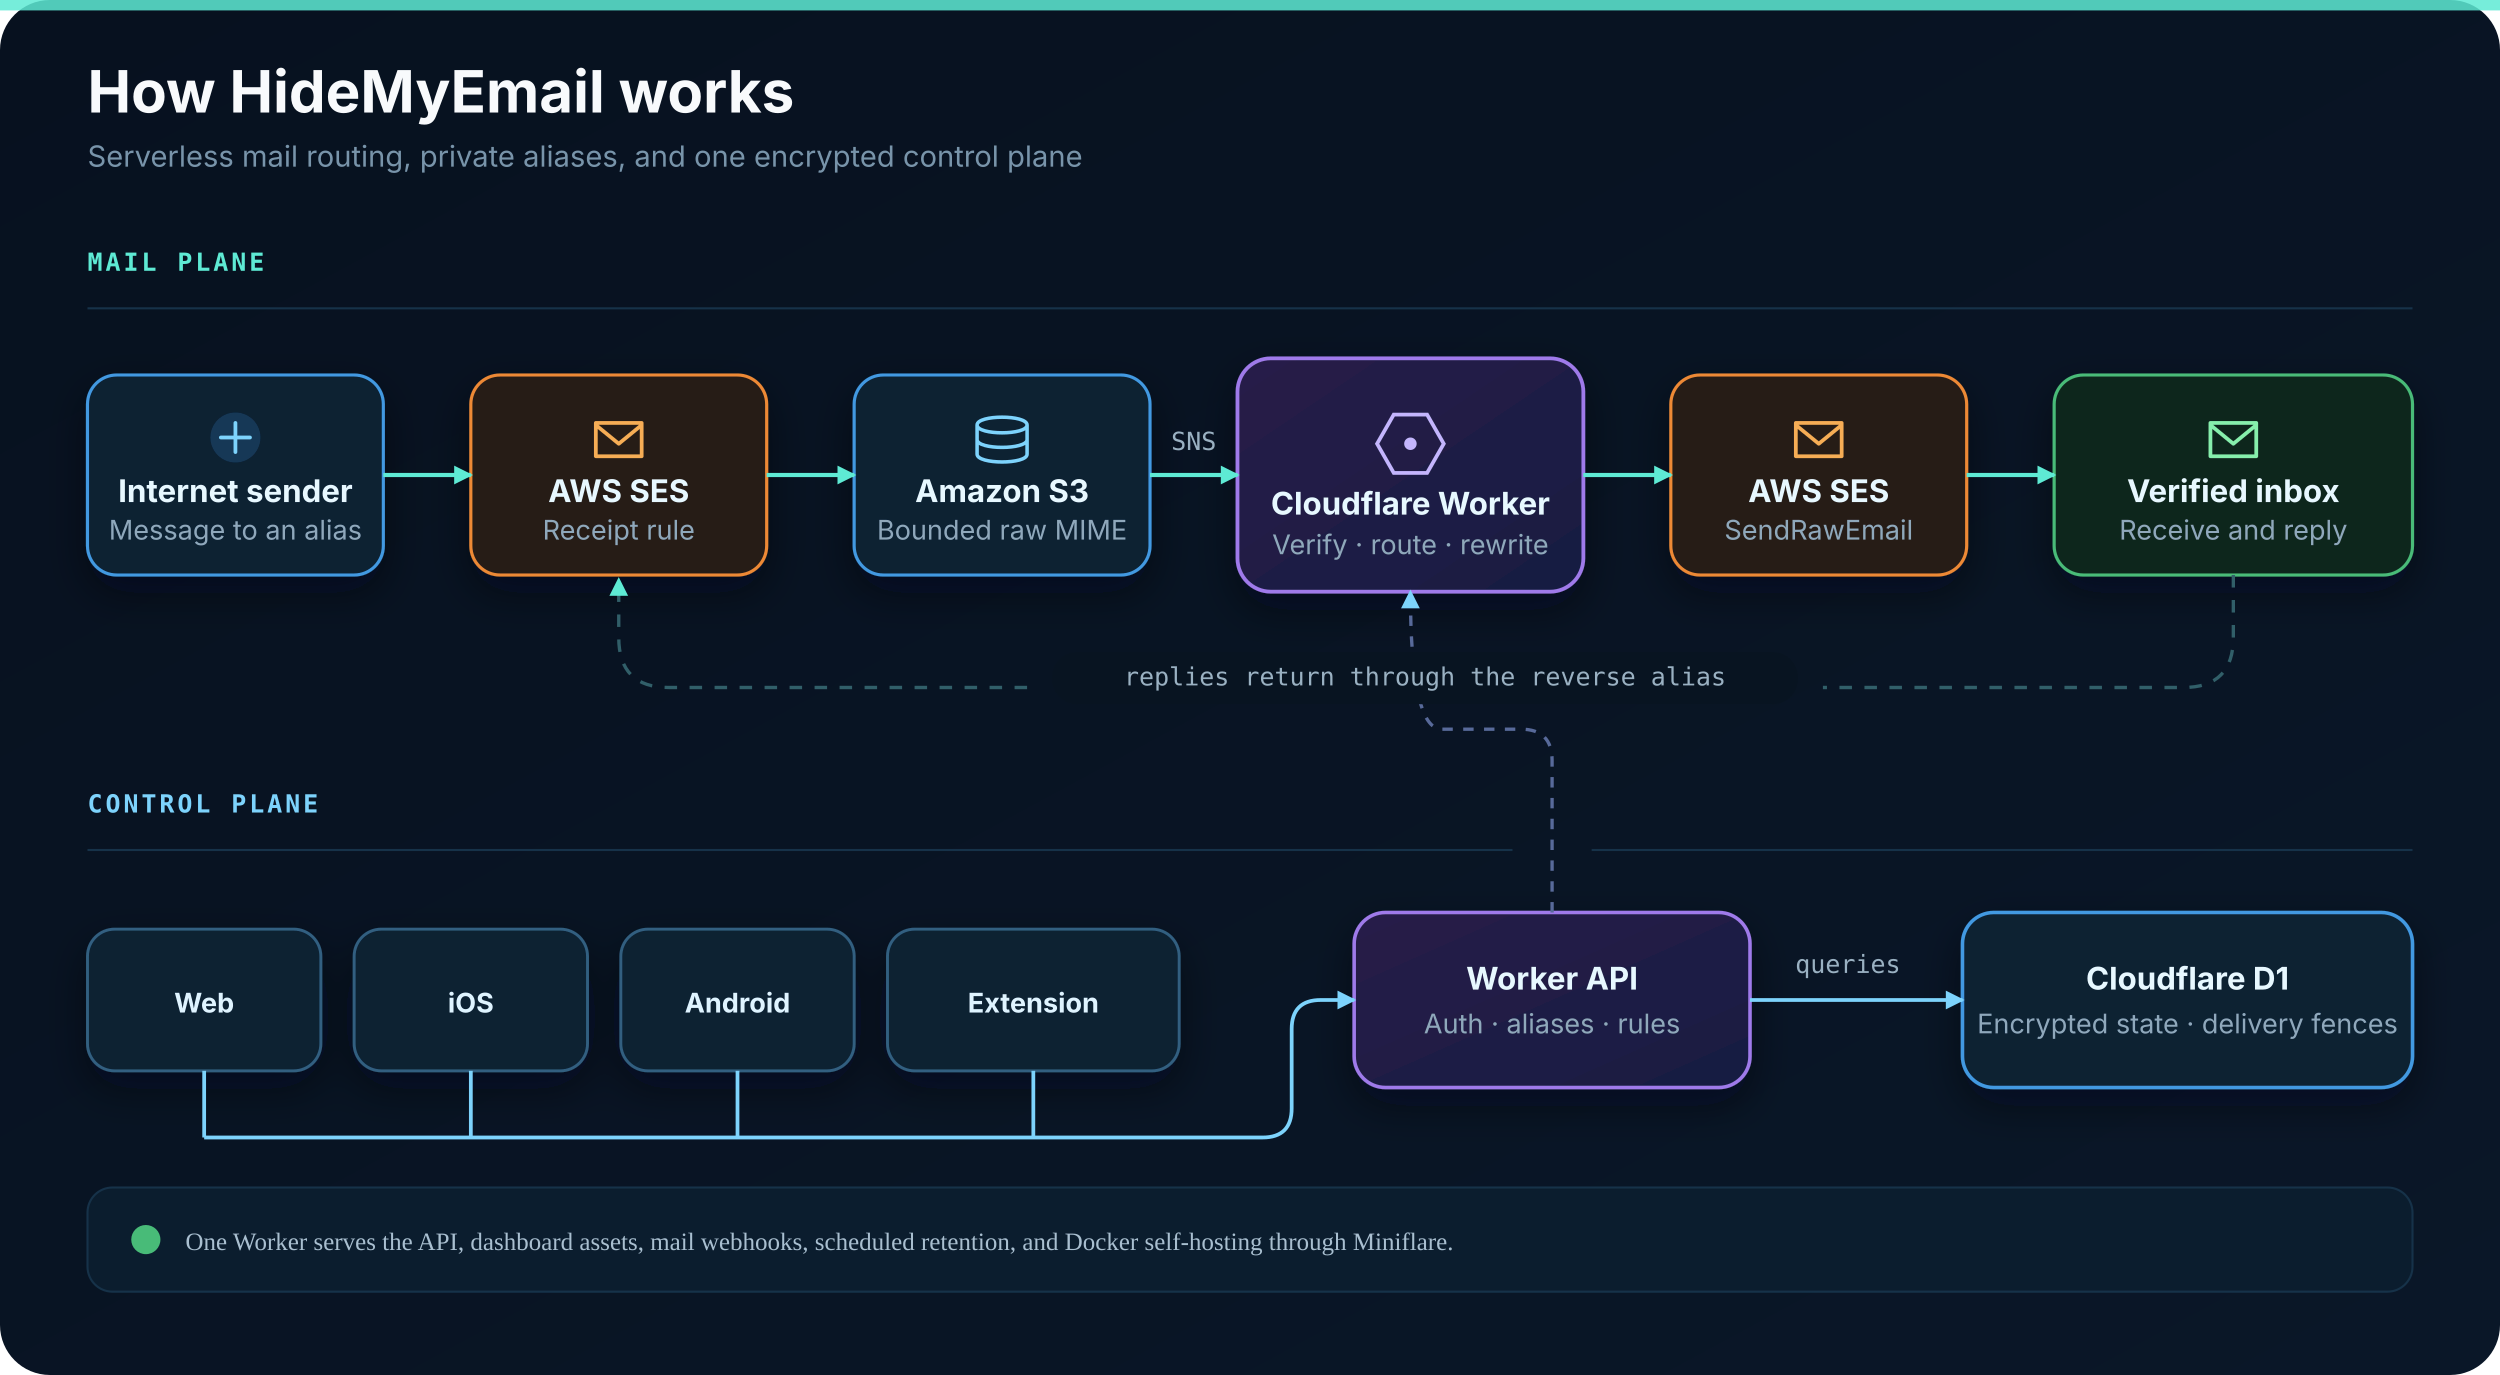
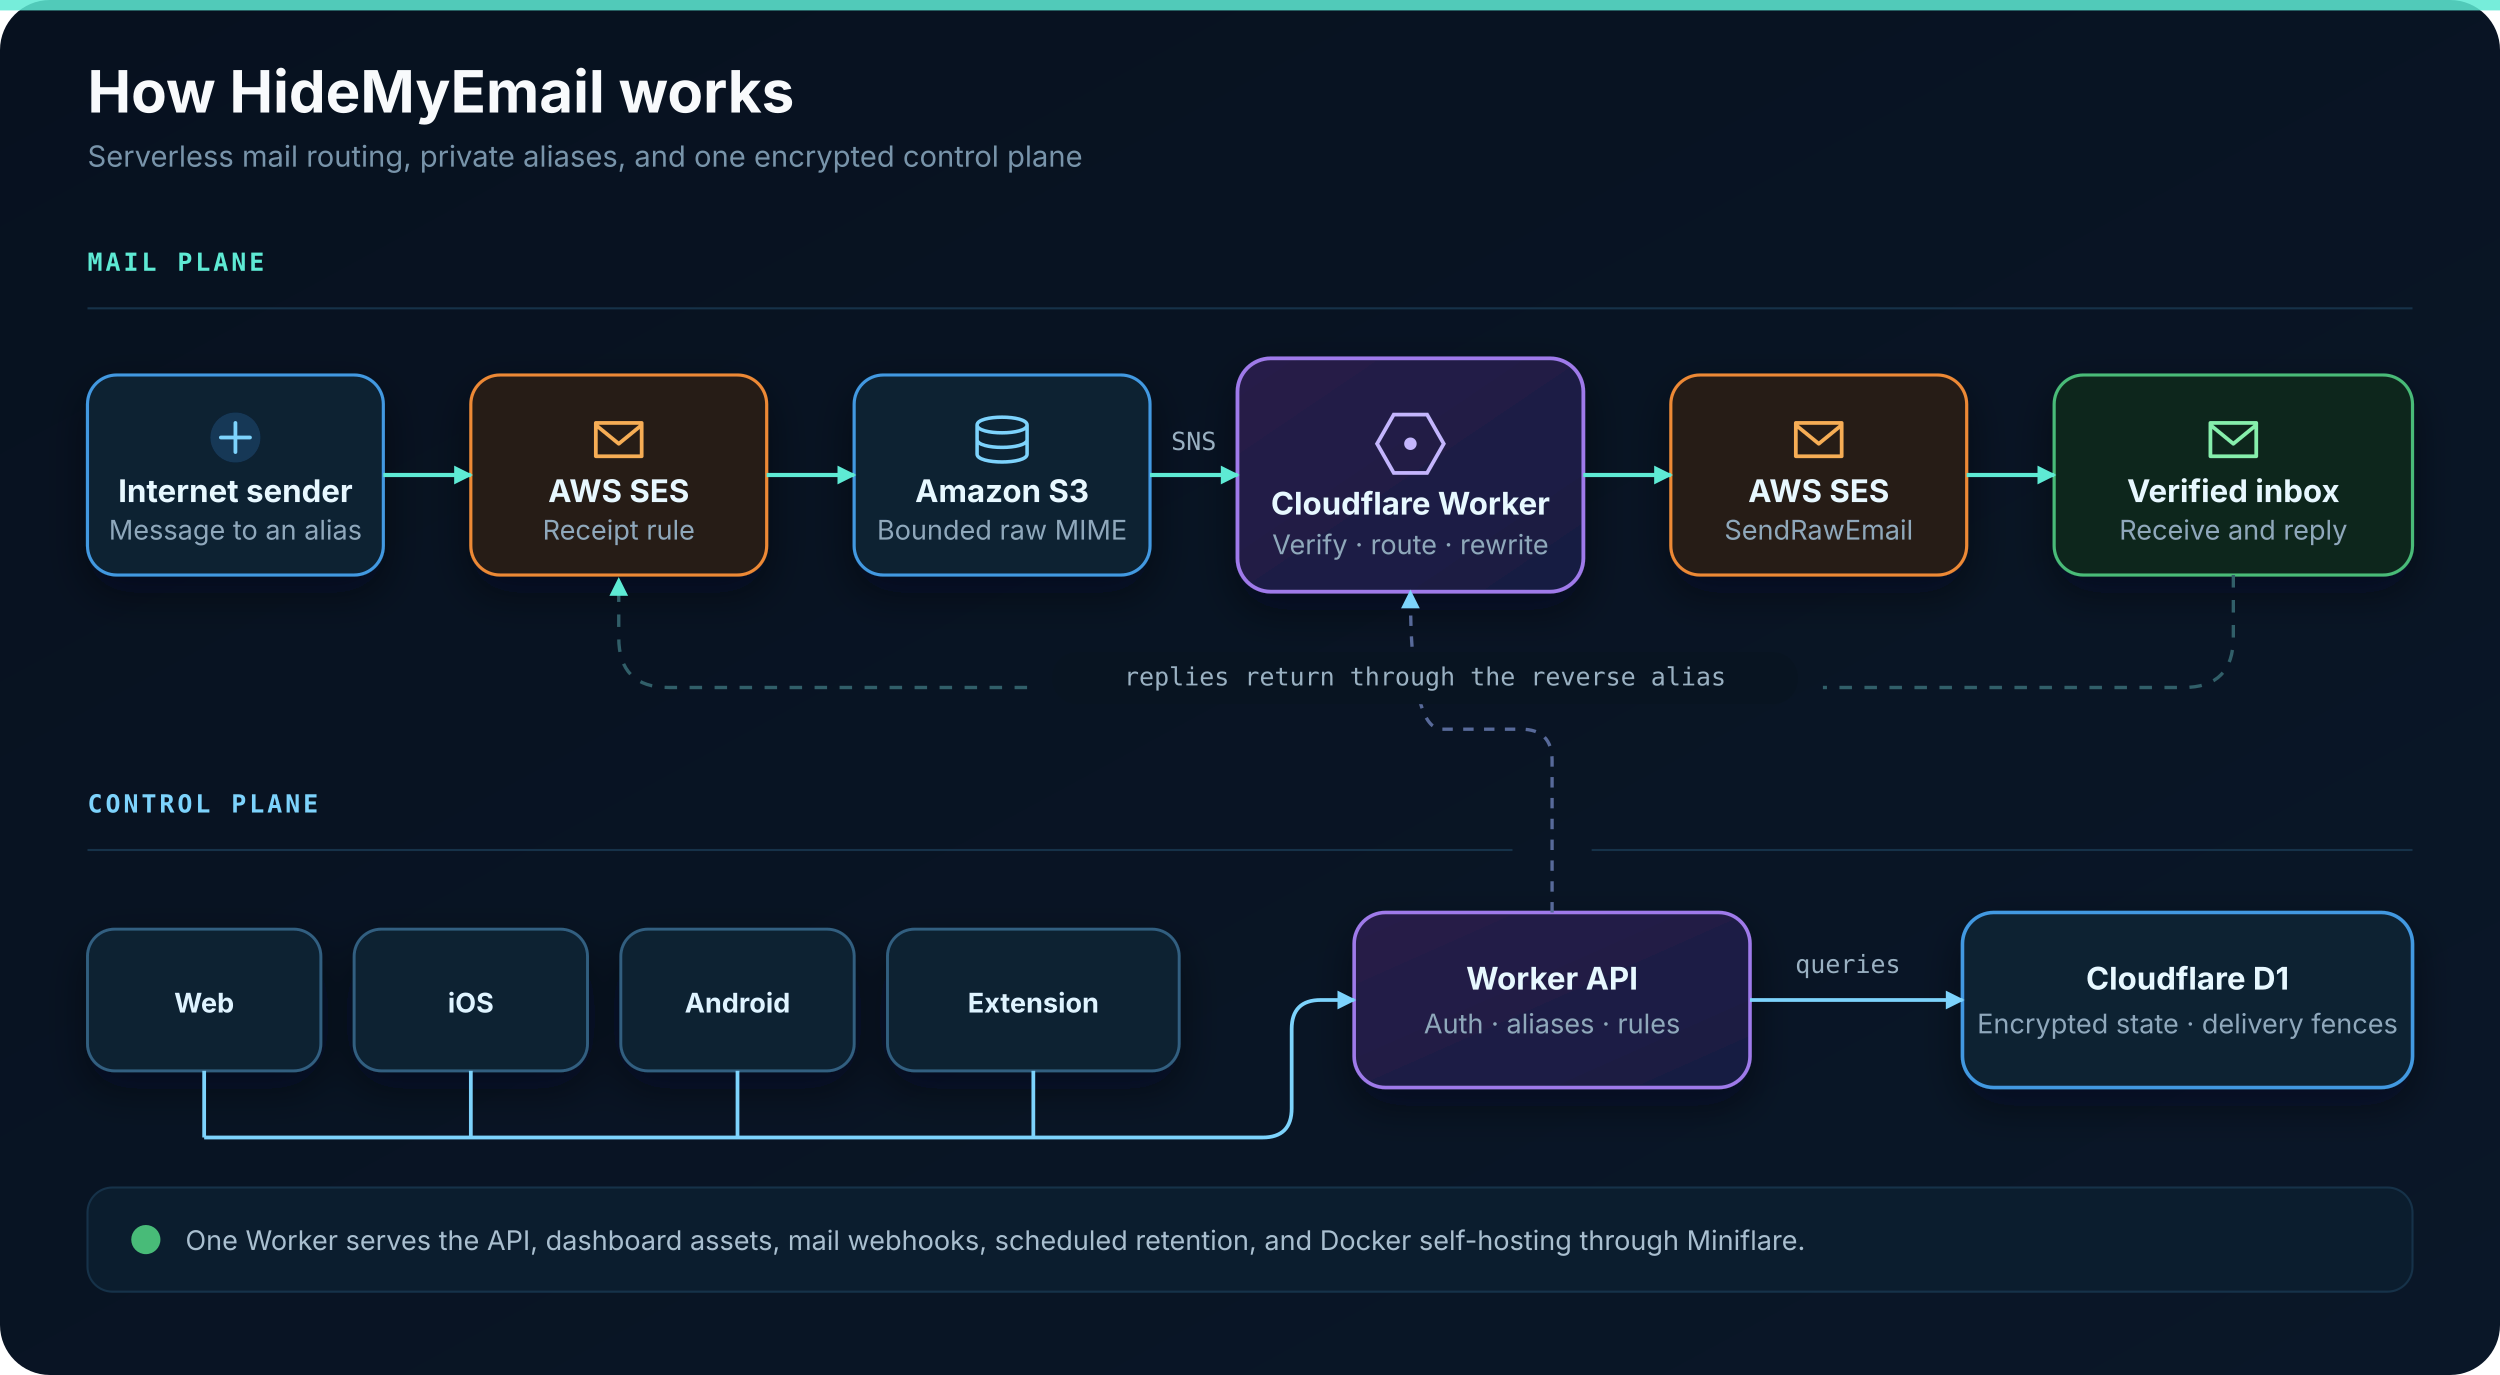
<svg xmlns="http://www.w3.org/2000/svg" viewBox="0 0 1200 660" role="img" aria-labelledby="title description">
  <defs>
    <linearGradient id="background" x1="0" y1="0" x2="1" y2="1">
      <stop offset="0" stop-color="#07111f" />
      <stop offset="1" stop-color="#0a1728" />
    </linearGradient>
    <linearGradient id="workerFill" x1="0" y1="0" x2="1" y2="1">
      <stop offset="0" stop-color="#281f48" />
      <stop offset="1" stop-color="#171f42" />
    </linearGradient>
    <filter id="shadow" x="-20%" y="-30%" width="140%" height="170%">
      <feDropShadow dx="0" dy="8" stdDeviation="10" flood-color="#020817" flood-opacity=".45" />
    </filter>
    <marker id="mailArrow" markerWidth="9" markerHeight="9" refX="8" refY="4.5" orient="auto" markerUnits="userSpaceOnUse">
      <path d="M0 0 9 4.5 0 9Z" fill="#5eead4" />
    </marker>
    <marker id="apiArrow" markerWidth="9" markerHeight="9" refX="8" refY="4.5" orient="auto" markerUnits="userSpaceOnUse">
      <path d="M0 0 9 4.5 0 9Z" fill="#7dd3fc" />
    </marker>
    <style>
      .title { fill:#f8fafc; font:700 28px system-ui,-apple-system,sans-serif; }
      .subtitle { fill:#7894aa; font:14px system-ui,-apple-system,sans-serif; }
      .lane { font:700 12px ui-monospace,SFMono-Regular,Consolas,monospace; letter-spacing:1.4px; }
      .node-title { fill:#e7f8ff; font:700 15px system-ui,-apple-system,sans-serif; text-anchor:middle; }
      .node-detail { fill:#8fa8bb; font:13px system-ui,-apple-system,sans-serif; text-anchor:middle; }
      .edge-label { fill:#9ab1c2; font:12px ui-monospace,SFMono-Regular,Consolas,monospace; text-anchor:middle; }
      .client-label { fill:#dff4ff; font:650 13px system-ui,-apple-system,sans-serif; text-anchor:middle; }
    </style>
  </defs>
  <rect width="1200" height="660" rx="24" fill="url(#background)" />
  <path d="M0 0H1200V5H0Z" fill="#5eead4" opacity=".85" />
  <text class="title" x="42" y="54">How HideMyEmail works</text>
  <text class="subtitle" x="42" y="80">Serverless mail routing, private aliases, and one encrypted control plane</text>
  <text class="lane" x="42" y="130" fill="#5eead4">MAIL PLANE</text>
  <line x1="42" y1="148" x2="1158" y2="148" stroke="#163249" />
  <g filter="url(#shadow)">
    <g>
      <rect x="42" y="180" width="142" height="96" rx="14" fill="#0b2033" stroke="#4299e1" stroke-width="1.5" />
      <circle cx="113" cy="210" r="12" fill="#4299e1" opacity=".2" />
      <path d="M106 210h14m-7-7v14" stroke="#7dd3fc" stroke-width="1.8" stroke-linecap="round" />
      <text class="node-title" x="113" y="241">Internet sender</text>
      <text class="node-detail" x="113" y="259">Message to an alias</text>
    </g>
    <g>
      <rect x="226" y="180" width="142" height="96" rx="14" fill="#261d19" stroke="#ed8936" stroke-width="1.5" />
      <path d="M286 203h22v16h-22zM286 204l11 9 11-9" fill="none" stroke="#f6ad55" stroke-width="1.8" stroke-linejoin="round" />
      <text class="node-title" x="297" y="241">AWS SES</text>
      <text class="node-detail" x="297" y="259">Receipt rule</text>
    </g>
    <g>
      <rect x="410" y="180" width="142" height="96" rx="14" fill="#0b2033" stroke="#4299e1" stroke-width="1.5" />
      <path d="M469 204c0-5 24-5 24 0v14c0 5-24 5-24 0zm0 0c0 5 24 5 24 0m-24 7c0 5 24 5 24 0" fill="none" stroke="#7dd3fc" stroke-width="1.7" />
      <text class="node-title" x="481" y="241">Amazon S3</text>
      <text class="node-detail" x="481" y="259">Bounded raw MIME</text>
    </g>
    <g>
      <rect x="594" y="172" width="166" height="112" rx="16" fill="url(#workerFill)" stroke="#9f7aea" stroke-width="1.8" />
      <path d="M669 199h16l8 14-8 14h-16l-8-14z" fill="none" stroke="#c4b5fd" stroke-width="1.8" />
      <circle cx="677" cy="213" r="3" fill="#c4b5fd" />
      <text class="node-title" x="677" y="247">Cloudflare Worker</text>
      <text class="node-detail" x="677" y="266">Verify · route · rewrite</text>
    </g>
    <g>
      <rect x="802" y="180" width="142" height="96" rx="14" fill="#261d19" stroke="#ed8936" stroke-width="1.5" />
      <path d="M862 203h22v16h-22zM862 204l11 9 11-9" fill="none" stroke="#f6ad55" stroke-width="1.8" stroke-linejoin="round" />
      <text class="node-title" x="873" y="241">AWS SES</text>
      <text class="node-detail" x="873" y="259">SendRawEmail</text>
    </g>
    <g>
      <rect x="986" y="180" width="172" height="96" rx="14" fill="#10271f" stroke="#48bb78" stroke-width="1.5" />
      <path d="M1061 203h22v16h-22zM1061 204l11 9 11-9" fill="none" stroke="#86efac" stroke-width="1.8" stroke-linejoin="round" />
      <text class="node-title" x="1072" y="241">Verified inbox</text>
      <text class="node-detail" x="1072" y="259">Receive and reply</text>
    </g>
  </g>
  <g fill="none" stroke="#5eead4" stroke-width="2" marker-end="url(#mailArrow)">
    <path d="M184 228H226" />
    <path d="M368 228H410" />
    <path d="M552 228H594" />
    <path d="M760 228H802" />
    <path d="M944 228H986" />
  </g>
  <text class="edge-label" x="573" y="216">SNS</text>
  <g fill="none" stroke="#315f69" stroke-width="1.6" stroke-dasharray="6 6">
    <path d="M1072 276V306Q1072 330 1048 330H875" />
    <path d="M493 330H321Q297 330 297 306V278" marker-end="url(#mailArrow)" />
  </g>
  <text class="lane" x="42" y="390" fill="#7dd3fc">CONTROL PLANE</text>
  <path d="M42 408H726M764 408H1158" stroke="#163249" />
  <g filter="url(#shadow)">
    <g fill="#0b2033" stroke="#315f80" stroke-width="1.4">
      <rect x="42" y="446" width="112" height="68" rx="13" />
      <rect x="170" y="446" width="112" height="68" rx="13" />
      <rect x="298" y="446" width="112" height="68" rx="13" />
      <rect x="426" y="446" width="140" height="68" rx="13" />
    </g>
    <text class="client-label" x="98" y="486">Web</text>
    <text class="client-label" x="226" y="486">iOS</text>
    <text class="client-label" x="354" y="486">Android</text>
    <text class="client-label" x="496" y="486">Extension</text>
    <rect x="650" y="438" width="190" height="84" rx="15" fill="url(#workerFill)" stroke="#9f7aea" stroke-width="1.7" />
    <text class="node-title" x="745" y="475">Worker API</text>
    <text class="node-detail" x="745" y="496">Auth · aliases · rules</text>
    <rect x="942" y="438" width="216" height="84" rx="15" fill="#0b2033" stroke="#4299e1" stroke-width="1.7" />
    <text class="node-title" x="1050" y="475">Cloudflare D1</text>
    <text class="node-detail" x="1050" y="496">Encrypted state · delivery fences</text>
  </g>
  <g fill="none" stroke="#7dd3fc" stroke-width="1.8">
    <path d="M98 514V546" />
    <path d="M226 514V546" />
    <path d="M354 514V546" />
    <path d="M496 514V546" />
    <path d="M98 546H606Q620 546 620 532V494Q620 480 634 480H650" marker-end="url(#apiArrow)" />
    <path d="M840 480H942" marker-end="url(#apiArrow)" />
  </g>
  <path d="M745 438V365Q745 350 730 350H692Q677 350 677 284" fill="none" stroke="#586a9a" stroke-width="1.6" stroke-dasharray="5 5" marker-end="url(#apiArrow)" />
  <text class="edge-label" x="887" y="467">queries</text>
  <rect x="505" y="313" width="358" height="25" rx="12" fill="#081421" />
  <text class="edge-label" x="684" y="329">replies return through the reverse alias</text>
  <g transform="translate(42 570)">
    <rect width="1116" height="50" rx="12" fill="#0b1d2e" stroke="#163249" />
    <circle cx="28" cy="25" r="7" fill="#48bb78" />
-     <text x="47" y="30" fill="#a9bfd0" font="13px system-ui,-apple-system,sans-serif">One Worker serves the API, dashboard assets, mail webhooks, scheduled retention, and Docker self-hosting through Miniflare.</text>
+     <text x="47" y="30" fill="#a9bfd0" font-family="system-ui,-apple-system,sans-serif" font-size="13">One Worker serves the API, dashboard assets, mail webhooks, scheduled retention, and Docker self-hosting through Miniflare.</text>
  </g>
</svg>
